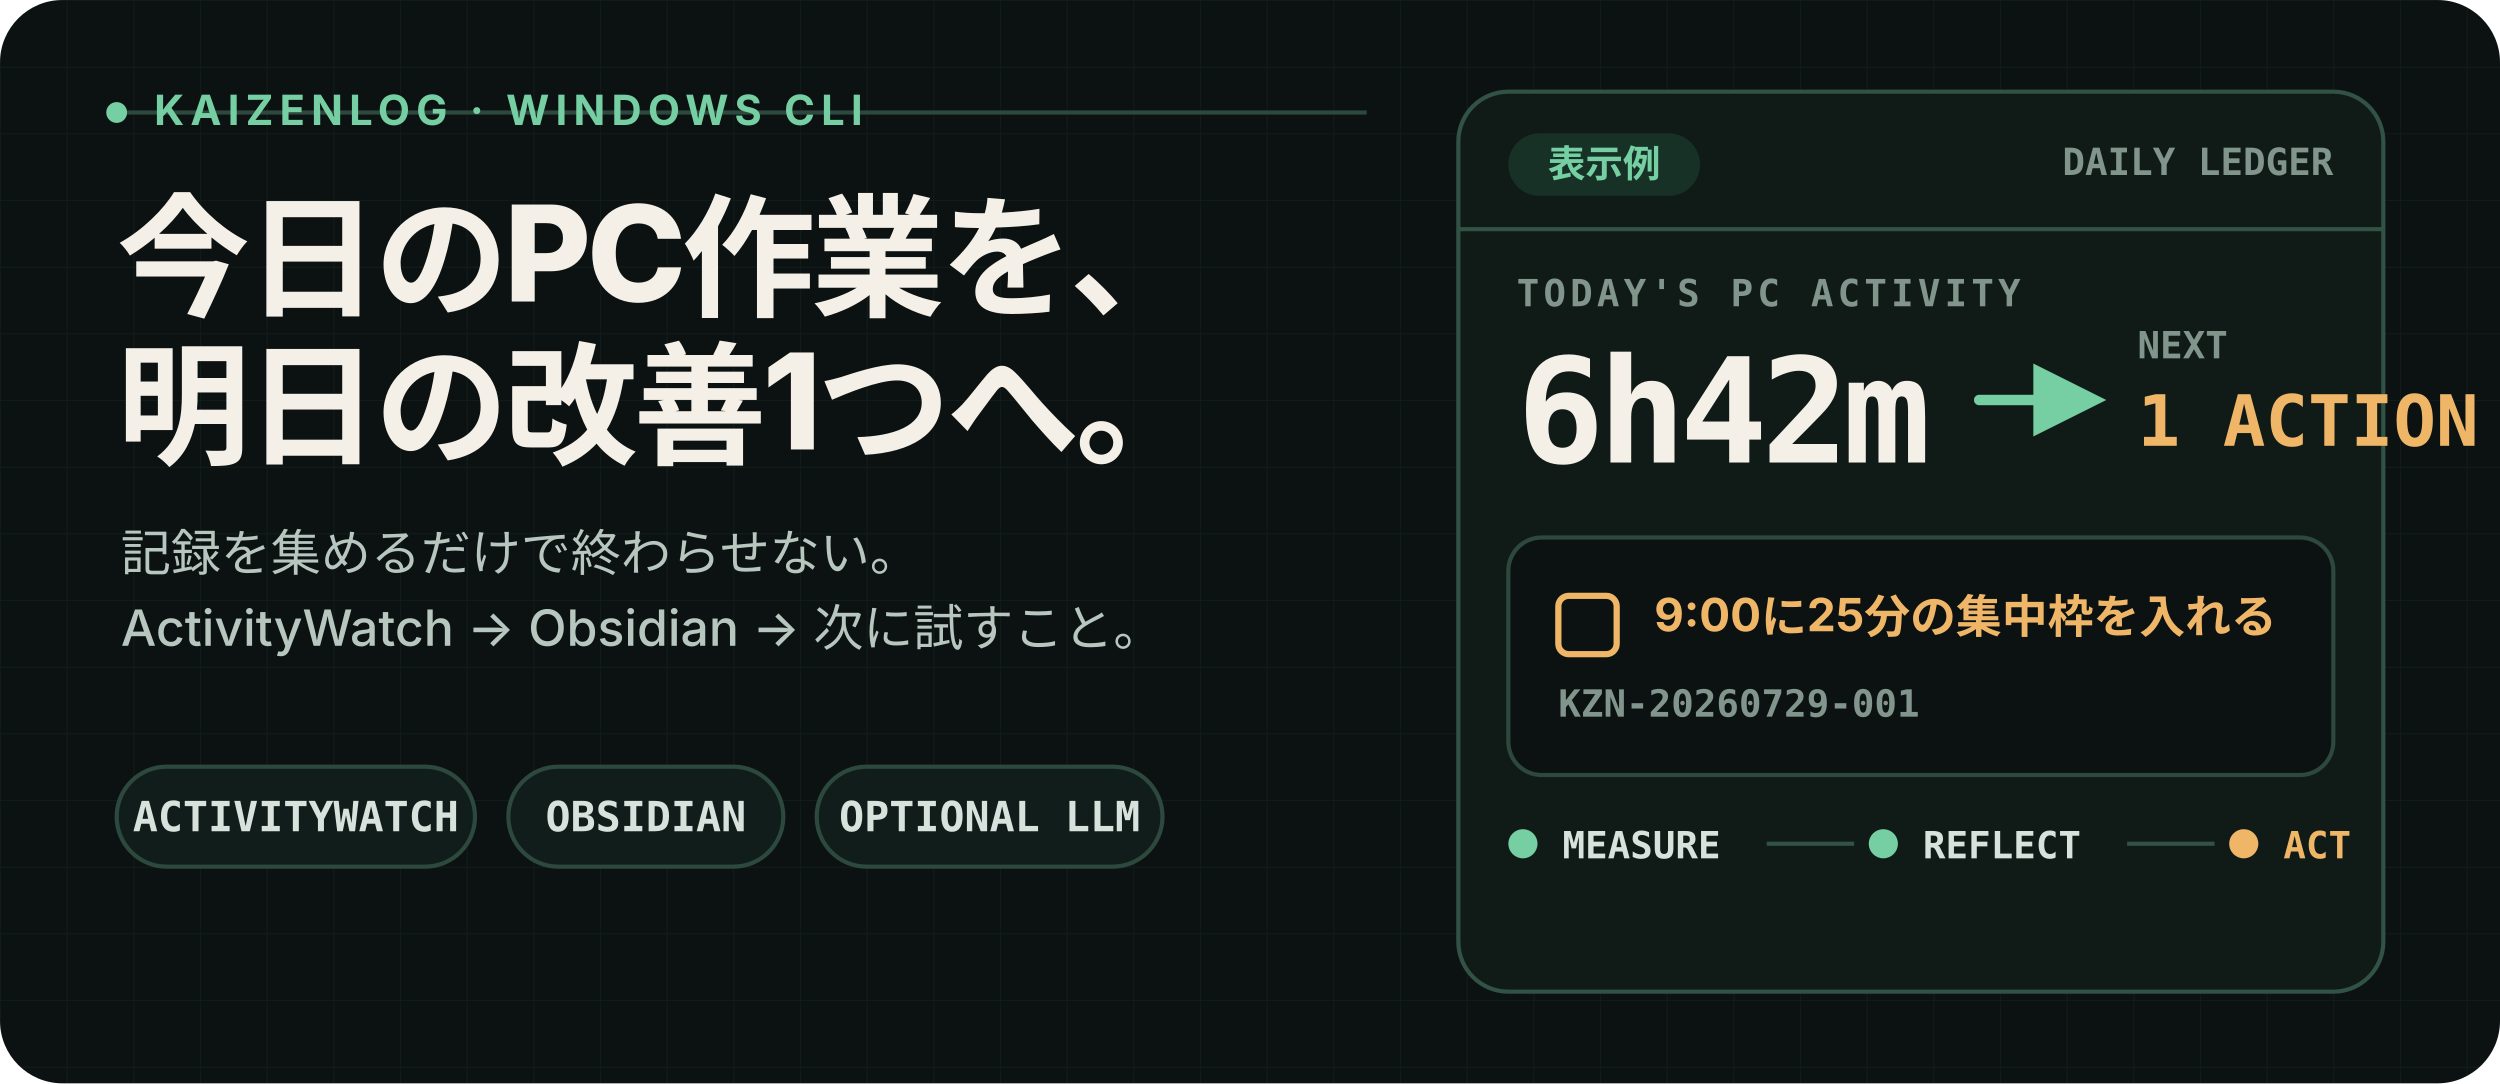
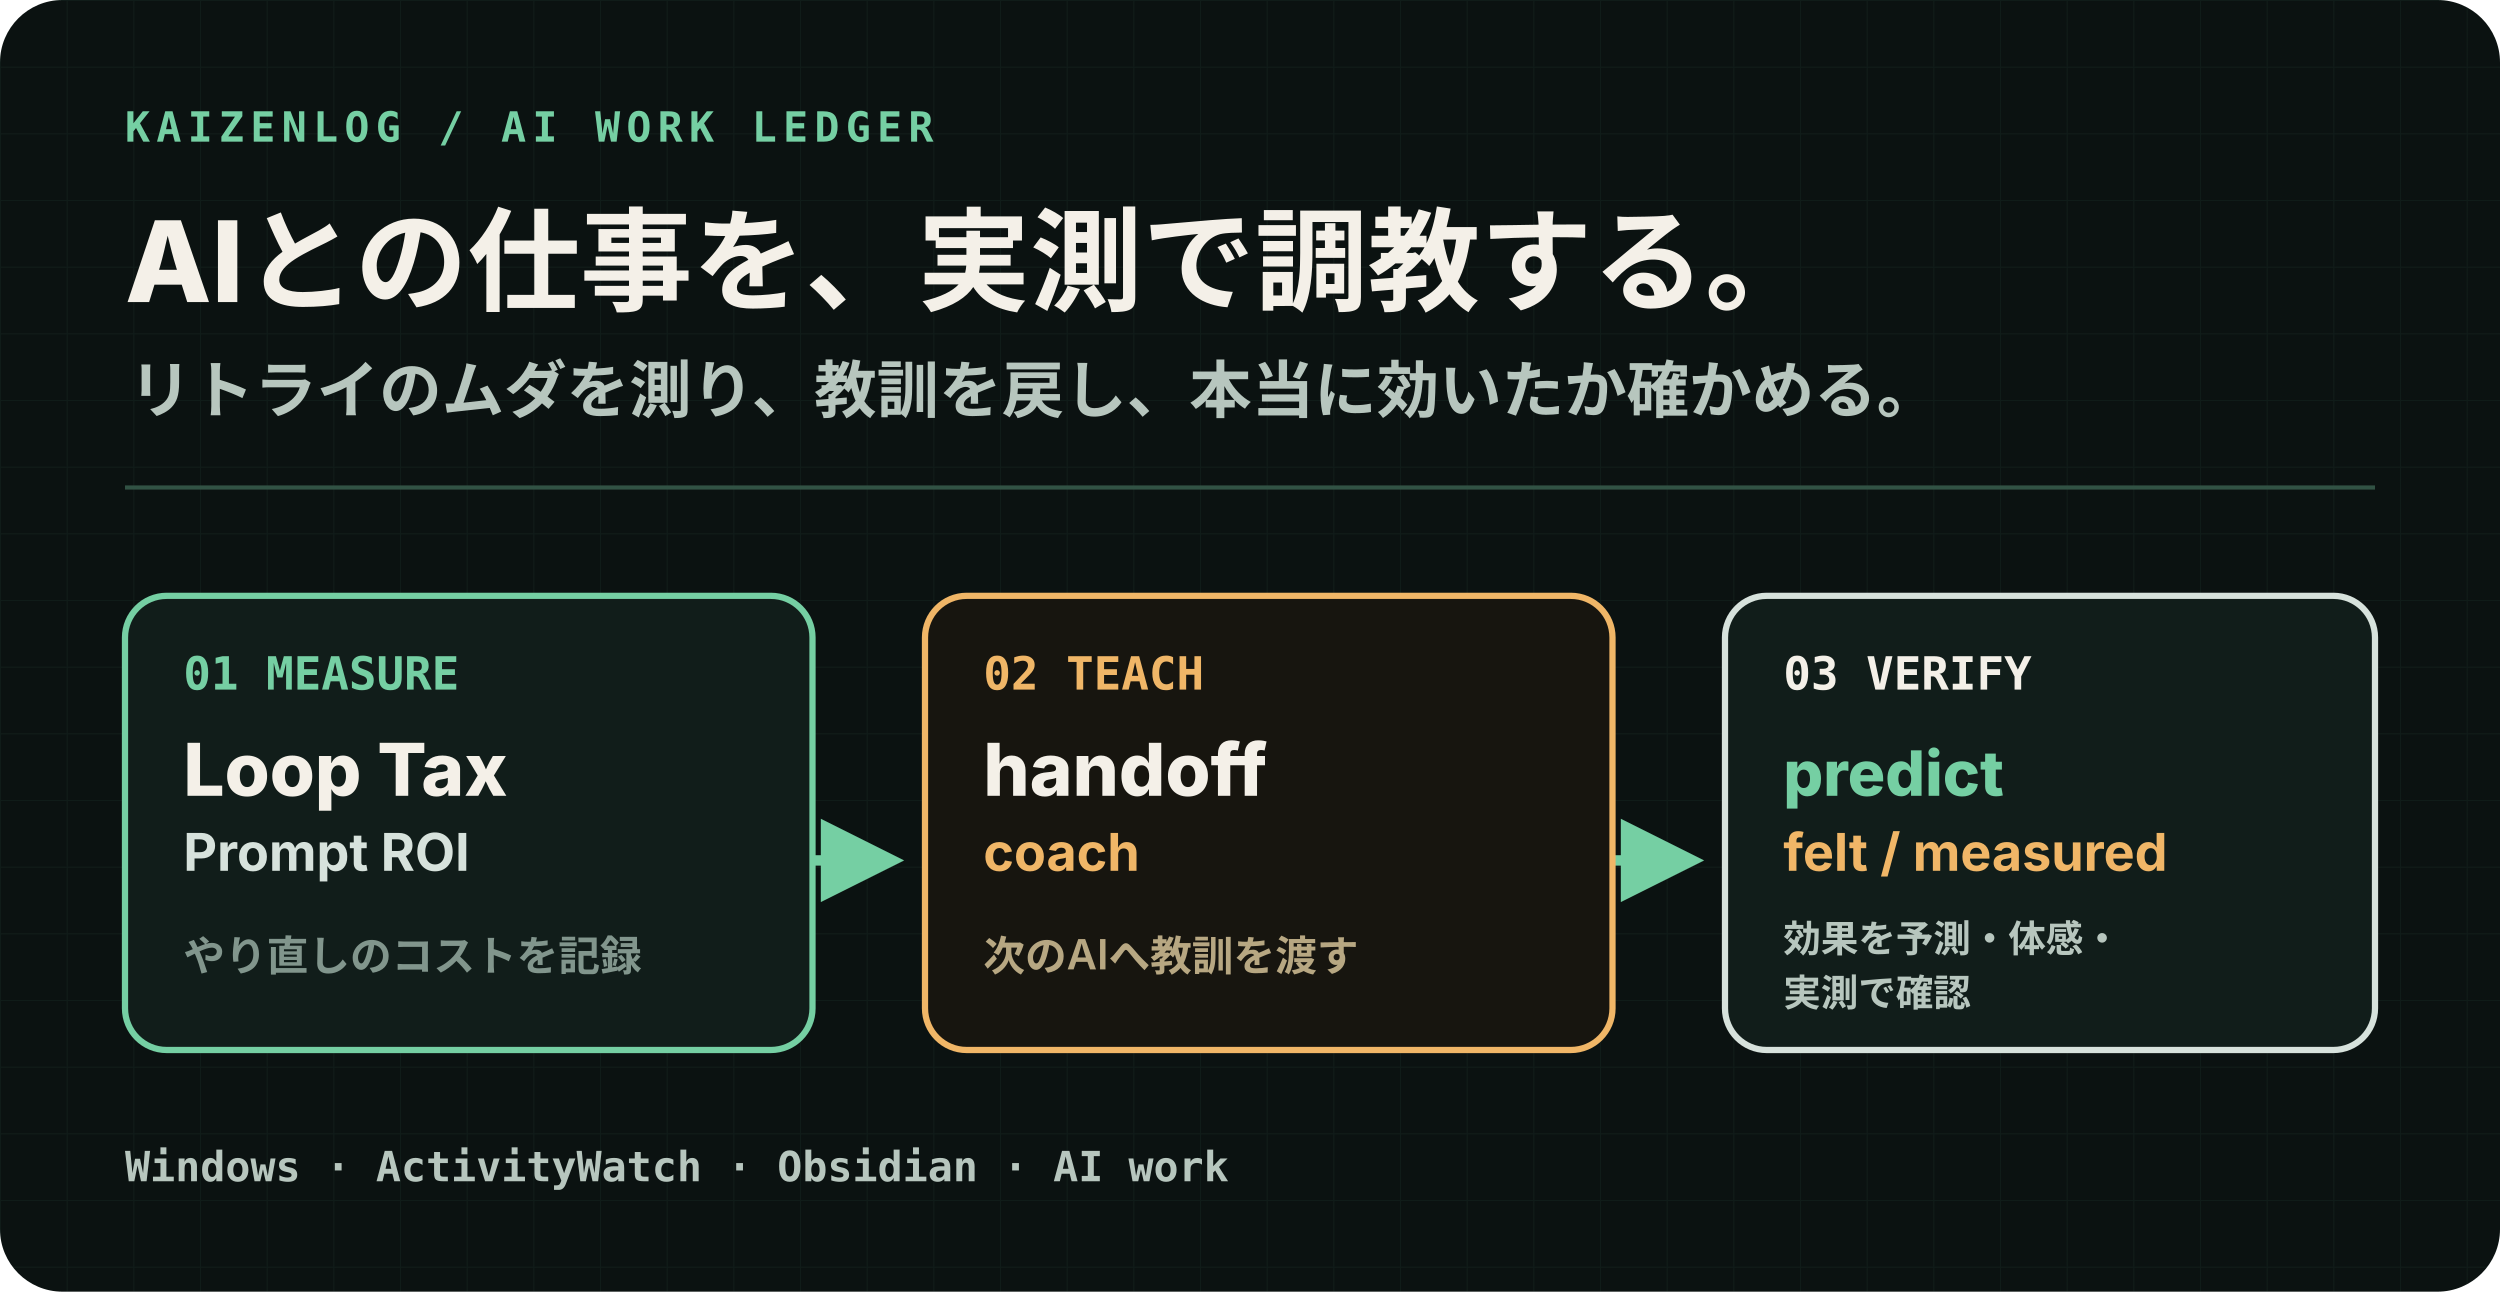
- <svg xmlns="http://www.w3.org/2000/svg" width="1200" height="520" viewBox="0 0 1200 520" role="img" aria-labelledby="title desc">
+ <svg xmlns="http://www.w3.org/2000/svg" width="1200" height="620" viewBox="0 0 1200 620" role="img" aria-labelledby="title desc">
  <defs>
-     <pattern id="ledger-grid" width="32" height="32" patternUnits="userSpaceOnUse">
-       <path d="M32 0H0V32" fill="none" stroke="#75CFA3" stroke-opacity=".055" stroke-width="1" />
+     <pattern id="grid" width="32" height="32" patternUnits="userSpaceOnUse">
+       <path d="M32 0H0V32" fill="none" stroke="#75CFA3" stroke-opacity=".055" />
    </pattern>
-     <marker id="arrow-head" viewBox="0 0 10 10" refX="8" refY="5" markerWidth="7" markerHeight="7" orient="auto-start-reverse">
+     <marker id="arrow" viewBox="0 0 10 10" refX="8" refY="5" markerWidth="8" markerHeight="8" orient="auto">
      <path d="M0 0L10 5L0 10Z" fill="#75CFA3" />
    </marker>
  </defs>
-   <rect width="1200" height="520" rx="30" fill="#0B1211" />
-   <rect width="1200" height="520" rx="30" fill="url(#ledger-grid)" />
-   <path d="M56 54H656" stroke="#2D493D" stroke-width="2" />
-   <circle cx="56" cy="54" r="5" fill="#75CFA3" />
-   <g id="title-block" transform="translate(56 42)" font-family="-apple-system, BlinkMacSystemFont, 'Segoe UI', 'PingFang SC', 'Yu Gothic UI', sans-serif">
-     <text x="18" y="18" fill="#75CFA3" font-size="20" font-weight="700" letter-spacing="3">
-       KAIZENLOG · WINDOWS CLI
-     </text>
-     <text x="0" y="105" fill="#F4F0E8" font-size="64" font-weight="760" letter-spacing="-2">
-       今日のPC作業を、
-     </text>
-     <text x="0" y="176" fill="#F4F0E8" font-size="64" font-weight="760" letter-spacing="-2">
-       明日の改善1つへ。
-     </text>
-     <text x="2" y="232" fill="#B7C6BE" font-size="24" font-weight="500">
-       記録を集めるだけで終わらせない。
-     </text>
-     <text x="2" y="268" fill="#B7C6BE" font-size="24" font-weight="500">
-       ActivityWatch → Obsidian → 次に試すこと。
-     </text>
-     <g transform="translate(0 326)" font-family="ui-monospace, SFMono-Regular, Menlo, Consolas, monospace" font-size="20" font-weight="700">
-       <rect width="172" height="48" rx="24" fill="#111D1A" stroke="#2D493D" stroke-width="2" />
-       <text x="86" y="31" text-anchor="middle" fill="#D7E2DC">ACTIVITYWATCH</text>
-       <rect x="188" width="132" height="48" rx="24" fill="#111D1A" stroke="#2D493D" stroke-width="2" />
-       <text x="254" y="31" text-anchor="middle" fill="#D7E2DC">OBSIDIAN</text>
-       <rect x="336" width="166" height="48" rx="24" fill="#111D1A" stroke="#2D493D" stroke-width="2" />
-       <text x="419" y="31" text-anchor="middle" fill="#D7E2DC">OPTIONAL LLM</text>
+   <rect width="1200" height="620" rx="30" fill="#0B1211" />
+   <rect width="1200" height="620" rx="30" fill="url(#grid)" />
+   <g font-family="-apple-system, BlinkMacSystemFont, 'Segoe UI', 'Yu Gothic UI', sans-serif">
+     <text x="60" y="68" fill="#75CFA3" font-family="ui-monospace, Consolas, monospace" font-size="20" font-weight="800" letter-spacing="3">KAIZENLOG / AI WORK LEDGER</text>
+     <text x="60" y="145" fill="#F4F0E8" font-size="54" font-weight="800">AIとの仕事を、実測で調教する。</text>
+     <text x="62" y="198" fill="#B7C6BE" font-size="30" font-weight="600">リトライのムダを測り、教訓を戻し、本当に効いたか確かめる。</text>
+     <path d="M60 234H1140" stroke="#315244" stroke-width="2" />
+     <path d="M390 413H426" fill="none" stroke="#75CFA3" stroke-width="5" marker-end="url(#arrow)" />
+     <path d="M774 413H810" fill="none" stroke="#75CFA3" stroke-width="5" marker-end="url(#arrow)" />
+     <g transform="translate(60 286)">
+       <rect width="330" height="218" rx="20" fill="#111D1A" stroke="#75CFA3" stroke-width="3" />
+       <text x="28" y="45" fill="#75CFA3" font-family="ui-monospace, Consolas, monospace" font-size="22" font-weight="800">01 MEASURE</text>
+       <text x="28" y="96" fill="#F4F0E8" font-size="35" font-weight="800">Loop Tax</text>
+       <text x="28" y="132" fill="#D7E2DC" font-size="25" font-weight="700">Prompt ROI</text>
+       <text x="28" y="180" fill="#81958C" font-size="20" font-weight="600">やり直しのコストを記録</text>
    </g>
-   </g>
-   <g id="project-proof" transform="translate(700 44)" font-family="-apple-system, BlinkMacSystemFont, 'Segoe UI', 'PingFang SC', 'Yu Gothic UI', sans-serif">
-     <rect width="444" height="432" rx="24" fill="#101B18" stroke="#315244" stroke-width="2" />
-     <path d="M0 66H444" stroke="#315244" stroke-width="2" />
-     <rect x="24" y="20" width="92" height="30" rx="15" fill="#183127" />
-     <text x="70" y="41" text-anchor="middle" fill="#75CFA3" font-size="18" font-weight="750">表示例</text>
-     <text x="420" y="40" text-anchor="end" fill="#81958C" font-family="ui-monospace, SFMono-Regular, Menlo, Consolas, monospace" font-size="18" font-weight="700">DAILY LEDGER</text>
-     <text x="28" y="103" fill="#81958C" font-family="ui-monospace, SFMono-Regular, Menlo, Consolas, monospace" font-size="18" font-weight="700" letter-spacing="2">TODAY'S PC ACTIVITY</text>
-     <text x="28" y="178" fill="#F4F0E8" font-family="ui-monospace, SFMono-Regular, Menlo, Consolas, monospace" font-size="70" font-weight="800" letter-spacing="-3">6h42m</text>
-     <path d="M250 148H304" fill="none" stroke="#75CFA3" stroke-width="5" stroke-linecap="round" marker-end="url(#arrow-head)" />
-     <text x="326" y="128" fill="#81958C" font-family="ui-monospace, SFMono-Regular, Menlo, Consolas, monospace" font-size="18" font-weight="700">NEXT</text>
-     <text x="326" y="170" fill="#F0B667" font-family="ui-monospace, SFMono-Regular, Menlo, Consolas, monospace" font-size="34" font-weight="800">1 ACTION</text>
-     <rect x="24" y="214" width="396" height="114" rx="16" fill="#0B1211" stroke="#2D493D" stroke-width="2" />
-     <rect x="48" y="242" width="28" height="28" rx="5" fill="none" stroke="#F0B667" stroke-width="3" />
-     <text x="94" y="259" fill="#F0B667" font-size="22" font-weight="750">9:00に25分の集中枠を入れる</text>
-     <text x="48" y="300" fill="#81958C" font-family="ui-monospace, SFMono-Regular, Menlo, Consolas, monospace" font-size="18" font-weight="700">KZN-20260729-001</text>
-     <g transform="translate(24 354)" font-family="ui-monospace, SFMono-Regular, Menlo, Consolas, monospace" font-size="18" font-weight="700">
-       <circle cx="7" cy="7" r="7" fill="#75CFA3" />
-       <text x="26" y="14" fill="#D7E2DC">MEASURE</text>
-       <path d="M124 7H166" stroke="#315244" stroke-width="2" />
-       <circle cx="180" cy="7" r="7" fill="#75CFA3" />
-       <text x="199" y="14" fill="#D7E2DC">REFLECT</text>
-       <path d="M297 7H339" stroke="#315244" stroke-width="2" />
-       <circle cx="353" cy="7" r="7" fill="#F0B667" />
-       <text x="372" y="14" fill="#F0B667">ACT</text>
+     <g transform="translate(444 286)">
+       <rect width="330" height="218" rx="20" fill="#17150F" stroke="#F0B667" stroke-width="3" />
+       <text x="28" y="45" fill="#F0B667" font-family="ui-monospace, Consolas, monospace" font-size="22" font-weight="800">02 TEACH</text>
+       <text x="28" y="96" fill="#F4F0E8" font-size="35" font-weight="800">handoff</text>
+       <text x="28" y="132" fill="#F0B667" font-size="25" font-weight="700">coach</text>
+       <text x="28" y="180" fill="#B7A782" font-size="20" font-weight="600">次のAIへ教訓を渡す</text>
    </g>
+     <g transform="translate(828 286)">
+       <rect width="312" height="218" rx="20" fill="#111D1A" stroke="#D7E2DC" stroke-width="3" />
+       <text x="28" y="45" fill="#F4F0E8" font-family="ui-monospace, Consolas, monospace" font-size="22" font-weight="800">03 VERIFY</text>
+       <text x="28" y="96" fill="#75CFA3" font-size="30" font-weight="800">predict</text>
+       <text x="28" y="132" fill="#F0B667" font-size="25" font-weight="700">felt / measured</text>
+       <text x="28" y="171" fill="#B7C6BE" font-size="18" font-weight="600">効果を予測・体感・</text>
+       <text x="28" y="197" fill="#B7C6BE" font-size="18" font-weight="600">実測で確認</text>
+     </g>
+     <text x="60" y="567" fill="#B7C6BE" font-family="ui-monospace, Consolas, monospace" font-size="20" font-weight="700">Windows · ActivityWatch · Obsidian · AI work</text>
  </g>
</svg>
